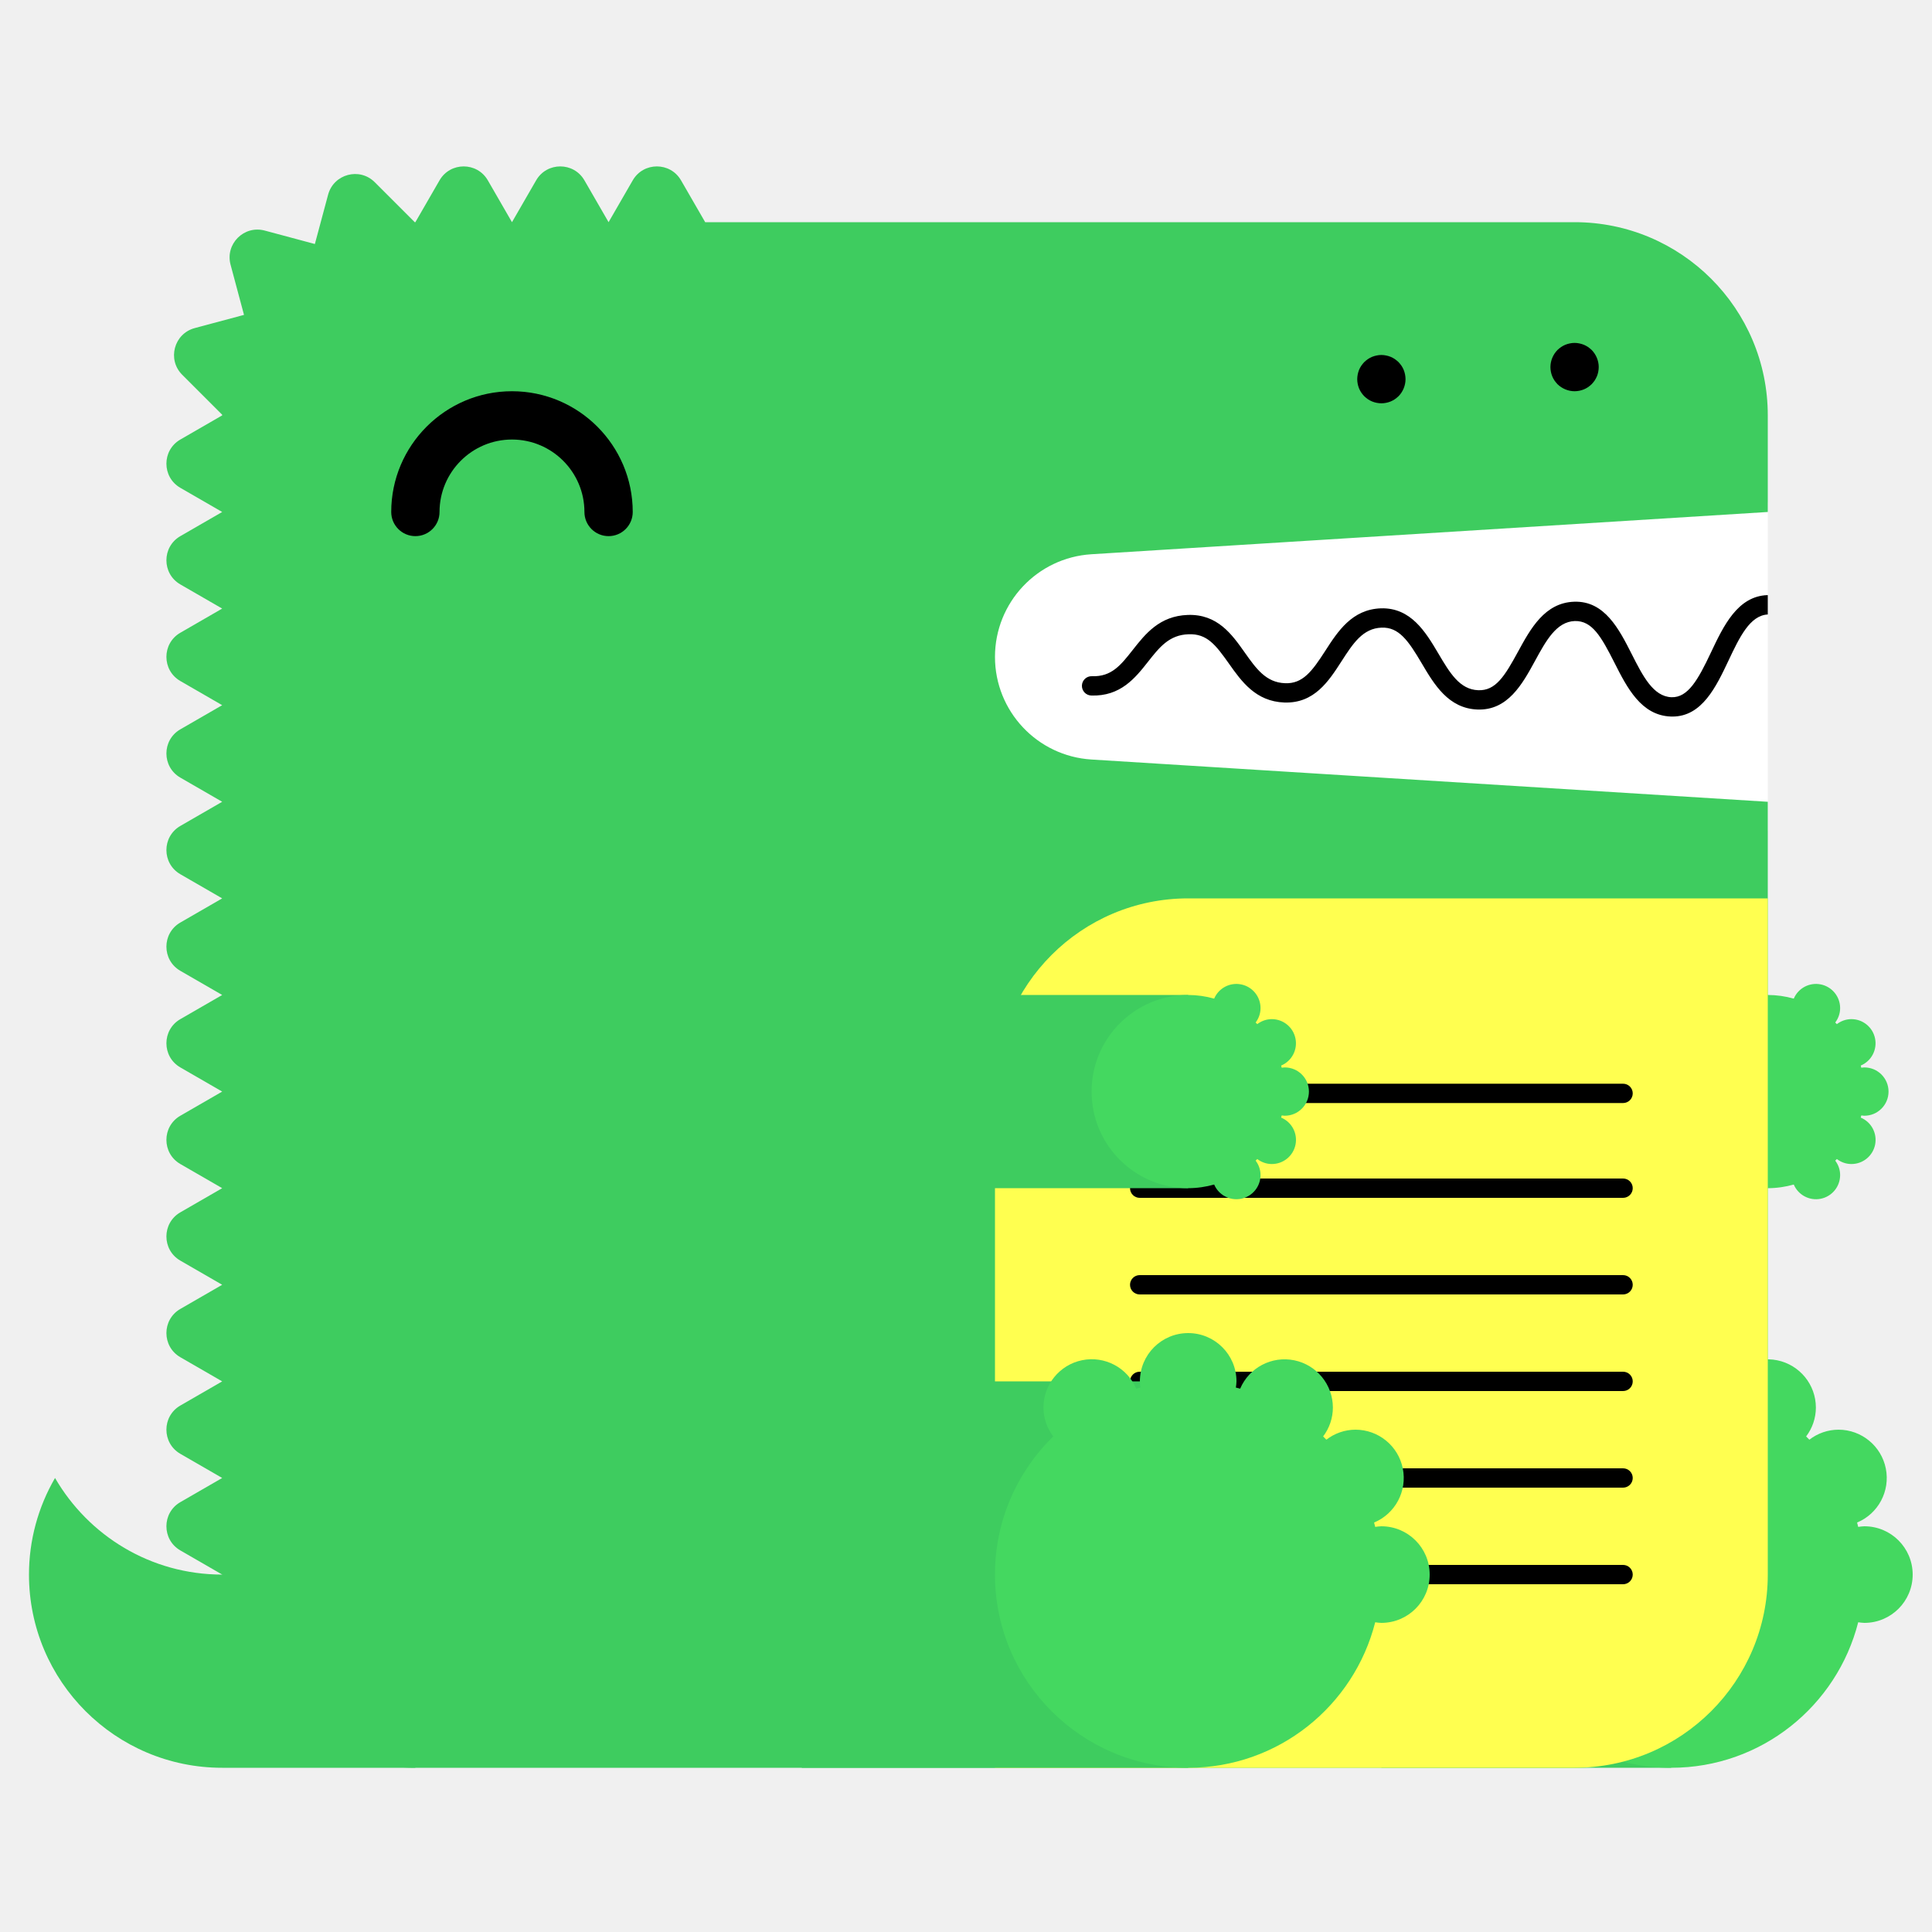
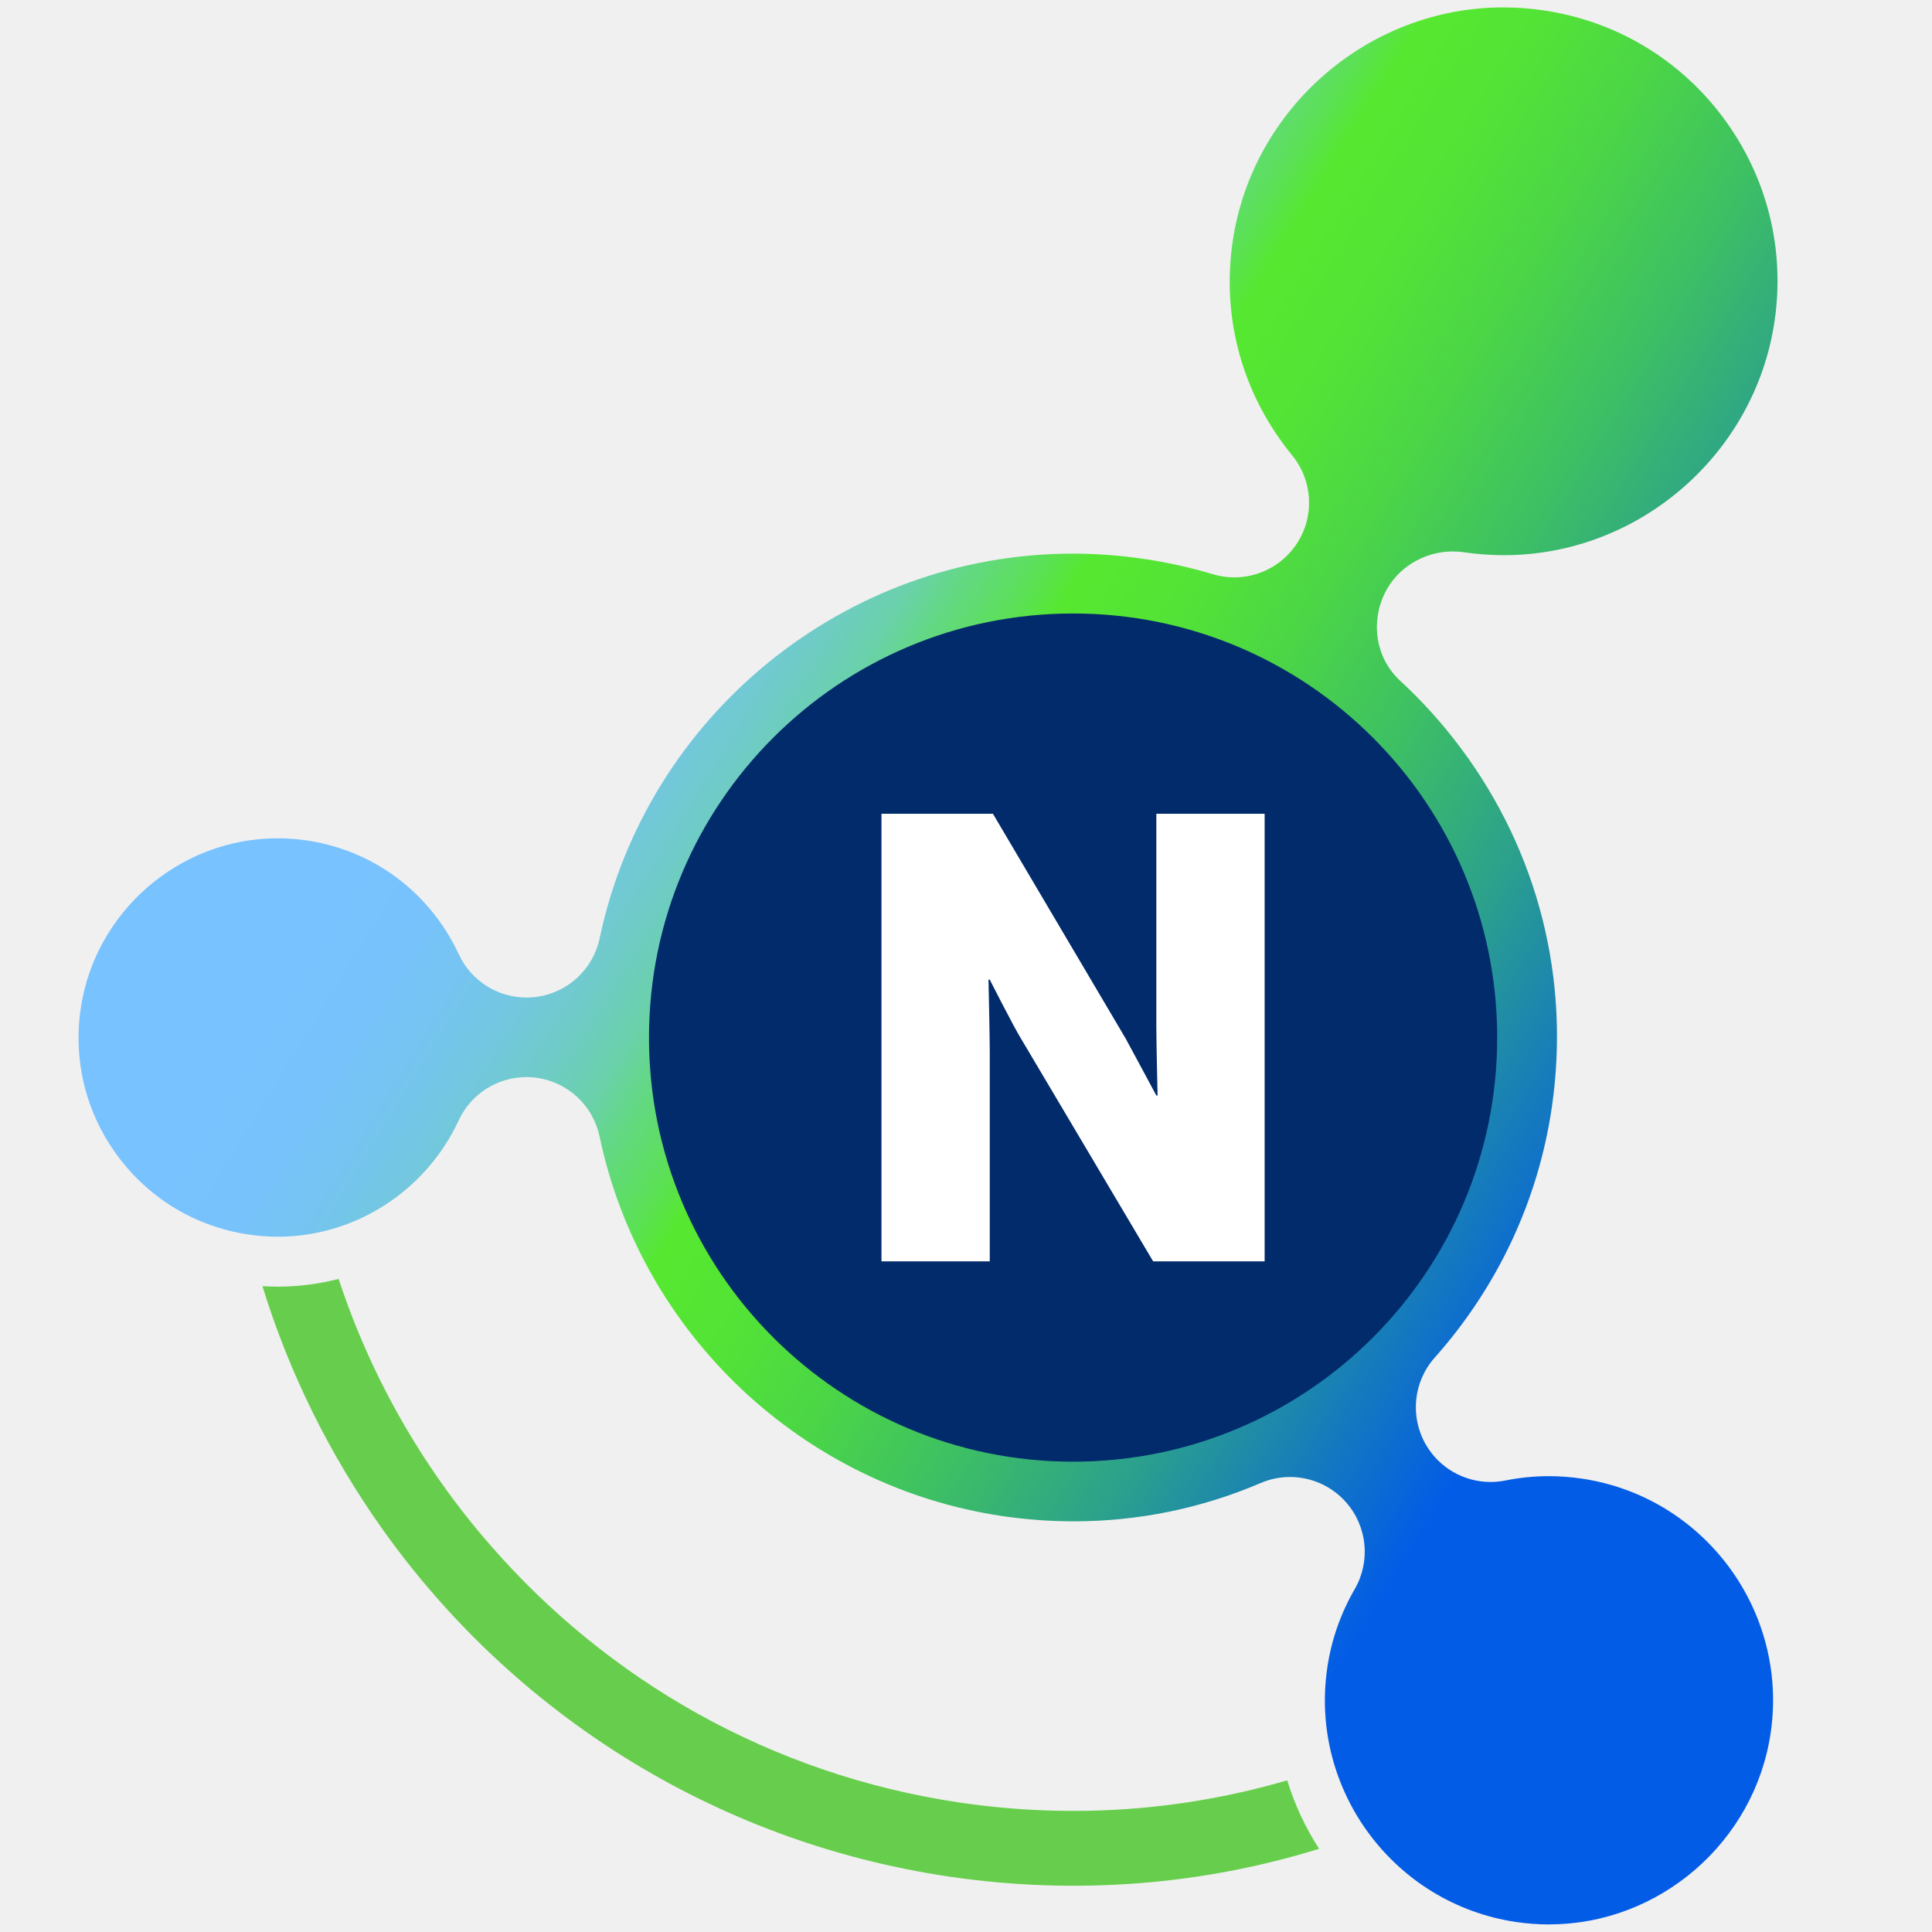
- <svg xmlns="http://www.w3.org/2000/svg" width="200" height="200" viewBox="0 0 200 200">
-   <g fill="none" fill-rule="evenodd">
-     <path fill="#FFF" d="M99 52h84v34H99z" />
-     <path d="M23 163c-7.398 0-13.843-4.027-17.303-10A19.886 19.886 0 0 0 3 163c0 11.046 8.954 20 20 20h20v-20H23z" fill="#3ECC5F" />
-     <path d="M112.98 57.376L183 53V43c0-11.046-8.954-20-20-20H73l-2.5-4.33c-1.112-1.925-3.889-1.925-5 0L63 23l-2.5-4.33c-1.111-1.925-3.889-1.925-5 0L53 23l-2.5-4.33c-1.111-1.925-3.889-1.925-5 0L43 23c-.022 0-.042.003-.065.003l-4.142-4.141c-1.57-1.571-4.252-.853-4.828 1.294l-1.369 5.104-5.192-1.392c-2.148-.575-4.111 1.389-3.535 3.536l1.39 5.193-5.102 1.367c-2.148.576-2.867 3.259-1.296 4.83l4.142 4.142c0 .021-.003.042-.003.064l-4.33 2.5c-1.925 1.111-1.925 3.889 0 5L23 53l-4.33 2.5c-1.925 1.111-1.925 3.889 0 5L23 63l-4.33 2.5c-1.925 1.111-1.925 3.889 0 5L23 73l-4.33 2.5c-1.925 1.111-1.925 3.889 0 5L23 83l-4.33 2.5c-1.925 1.111-1.925 3.889 0 5L23 93l-4.33 2.5c-1.925 1.111-1.925 3.889 0 5L23 103l-4.33 2.5c-1.925 1.111-1.925 3.889 0 5L23 113l-4.33 2.5c-1.925 1.111-1.925 3.889 0 5L23 123l-4.33 2.5c-1.925 1.111-1.925 3.889 0 5L23 133l-4.33 2.5c-1.925 1.111-1.925 3.889 0 5L23 143l-4.33 2.5c-1.925 1.111-1.925 3.889 0 5L23 153l-4.33 2.5c-1.925 1.111-1.925 3.889 0 5L23 163c0 11.046 8.954 20 20 20h120c11.046 0 20-8.954 20-20V83l-70.02-4.376A10.645 10.645 0 0 1 103 68c0-5.621 4.37-10.273 9.98-10.624" fill="#3ECC5F" />
-     <path fill="#3ECC5F" d="M143 183h30v-40h-30z" />
-     <path d="M193 158c-.219 0-.428.037-.639.064-.038-.15-.074-.301-.116-.451A5 5 0 0 0 190.32 148a4.96 4.96 0 0 0-3.016 1.036 26.531 26.531 0 0 0-.335-.336 4.955 4.955 0 0 0 1.011-2.987 5 5 0 0 0-9.599-1.959c-.148-.042-.297-.077-.445-.115.027-.211.064-.42.064-.639a5 5 0 0 0-5-5 5 5 0 0 0-5 5c0 .219.037.428.064.639-.148.038-.297.073-.445.115a4.998 4.998 0 0 0-9.599 1.959c0 1.125.384 2.151 1.011 2.987-3.717 3.632-6.031 8.693-6.031 14.3 0 11.046 8.954 20 20 20 9.339 0 17.16-6.41 19.361-15.064.211.027.42.064.639.064a5 5 0 0 0 5-5 5 5 0 0 0-5-5" fill="#44D860" />
-     <path fill="#3ECC5F" d="M153 123h30v-20h-30z" />
-     <path d="M193 115.5a2.5 2.5 0 1 0 0-5c-.109 0-.214.019-.319.032-.02-.075-.037-.15-.058-.225a2.501 2.501 0 0 0-.963-4.807c-.569 0-1.088.197-1.508.518a6.653 6.653 0 0 0-.168-.168c.314-.417.506-.931.506-1.494a2.5 2.5 0 0 0-4.8-.979A9.987 9.987 0 0 0 183 103c-5.522 0-10 4.478-10 10s4.478 10 10 10c.934 0 1.833-.138 2.69-.377a2.5 2.5 0 0 0 4.8-.979c0-.563-.192-1.077-.506-1.494.057-.055.113-.111.168-.168.42.321.939.518 1.508.518a2.5 2.5 0 0 0 .963-4.807c.021-.074.038-.15.058-.225.105.013.21.032.319.032" fill="#44D860" />
-     <path d="M63 55.5a2.5 2.5 0 0 1-2.5-2.5c0-4.136-3.364-7.5-7.5-7.5s-7.5 3.364-7.5 7.5a2.5 2.5 0 1 1-5 0c0-6.893 5.607-12.5 12.5-12.5S65.5 46.107 65.5 53a2.5 2.5 0 0 1-2.5 2.5" fill="#000" />
-     <path d="M103 183h60c11.046 0 20-8.954 20-20V93h-60c-11.046 0-20 8.954-20 20v70z" fill="#FFFF50" />
-     <path d="M168.02 124h-50.04a1 1 0 1 1 0-2h50.04a1 1 0 1 1 0 2m0 20h-50.04a1 1 0 1 1 0-2h50.04a1 1 0 1 1 0 2m0 20h-50.04a1 1 0 1 1 0-2h50.04a1 1 0 1 1 0 2m0-49.814h-50.04a1 1 0 1 1 0-2h50.04a1 1 0 1 1 0 2m0 19.814h-50.04a1 1 0 1 1 0-2h50.04a1 1 0 1 1 0 2m0 20h-50.04a1 1 0 1 1 0-2h50.04a1 1 0 1 1 0 2M183 61.611c-.012 0-.022-.006-.034-.005-3.09.105-4.552 3.196-5.842 5.923-1.346 2.85-2.387 4.703-4.093 4.647-1.889-.068-2.969-2.202-4.113-4.46-1.314-2.594-2.814-5.536-5.963-5.426-3.046.104-4.513 2.794-5.807 5.167-1.377 2.528-2.314 4.065-4.121 3.994-1.927-.07-2.951-1.805-4.136-3.813-1.321-2.236-2.848-4.75-5.936-4.664-2.994.103-4.465 2.385-5.763 4.4-1.373 2.13-2.335 3.428-4.165 3.351-1.973-.07-2.992-1.51-4.171-3.177-1.324-1.873-2.816-3.993-5.895-3.89-2.928.1-4.399 1.97-5.696 3.618-1.232 1.564-2.194 2.802-4.229 2.724a1 1 0 0 0-.072 2c3.017.101 4.545-1.8 5.872-3.487 1.177-1.496 2.193-2.787 4.193-2.855 1.926-.082 2.829 1.115 4.195 3.045 1.297 1.834 2.769 3.914 5.731 4.021 3.103.104 4.596-2.215 5.918-4.267 1.182-1.834 2.202-3.417 4.15-3.484 1.793-.067 2.769 1.35 4.145 3.681 1.297 2.197 2.766 4.686 5.787 4.796 3.125.108 4.634-2.62 5.949-5.035 1.139-2.088 2.214-4.06 4.119-4.126 1.793-.042 2.728 1.595 4.111 4.33 1.292 2.553 2.757 5.445 5.825 5.556l.169.003c3.064 0 4.518-3.075 5.805-5.794 1.139-2.41 2.217-4.68 4.067-4.773v-2z" fill="#000" />
-     <path fill="#3ECC5F" d="M83 183h40v-40H83z" />
-     <path d="M143 158c-.219 0-.428.037-.639.064-.038-.15-.074-.301-.116-.451A5 5 0 0 0 140.32 148a4.96 4.96 0 0 0-3.016 1.036 26.531 26.531 0 0 0-.335-.336 4.955 4.955 0 0 0 1.011-2.987 5 5 0 0 0-9.599-1.959c-.148-.042-.297-.077-.445-.115.027-.211.064-.42.064-.639a5 5 0 0 0-5-5 5 5 0 0 0-5 5c0 .219.037.428.064.639-.148.038-.297.073-.445.115a4.998 4.998 0 0 0-9.599 1.959c0 1.125.384 2.151 1.011 2.987-3.717 3.632-6.031 8.693-6.031 14.3 0 11.046 8.954 20 20 20 9.339 0 17.16-6.41 19.361-15.064.211.027.42.064.639.064a5 5 0 0 0 5-5 5 5 0 0 0-5-5" fill="#44D860" />
-     <path fill="#3ECC5F" d="M83 123h40v-20H83z" />
-     <path d="M133 115.5a2.5 2.5 0 1 0 0-5c-.109 0-.214.019-.319.032-.02-.075-.037-.15-.058-.225a2.501 2.501 0 0 0-.963-4.807c-.569 0-1.088.197-1.508.518a6.653 6.653 0 0 0-.168-.168c.314-.417.506-.931.506-1.494a2.5 2.5 0 0 0-4.8-.979A9.987 9.987 0 0 0 123 103c-5.522 0-10 4.478-10 10s4.478 10 10 10c.934 0 1.833-.138 2.69-.377a2.5 2.5 0 0 0 4.8-.979c0-.563-.192-1.077-.506-1.494.057-.055.113-.111.168-.168.42.321.939.518 1.508.518a2.5 2.5 0 0 0 .963-4.807c.021-.074.038-.15.058-.225.105.013.21.032.319.032" fill="#44D860" />
-     <path d="M143 41.75c-.16 0-.33-.02-.49-.05a2.52 2.52 0 0 1-.47-.14c-.15-.06-.29-.14-.431-.23-.13-.09-.259-.2-.38-.31-.109-.12-.219-.24-.309-.38s-.17-.28-.231-.43a2.619 2.619 0 0 1-.189-.96c0-.16.02-.33.05-.49.03-.16.08-.31.139-.47.061-.15.141-.29.231-.43.09-.13.2-.26.309-.38.121-.11.25-.22.38-.31.141-.09.281-.17.431-.23.149-.06.31-.11.47-.14.32-.07.65-.07.98 0 .159.03.32.08.47.14.149.06.29.14.43.23.13.09.259.2.38.31.11.12.22.25.31.38.09.14.17.28.23.43.06.16.11.31.14.47.029.16.05.33.05.49 0 .66-.271 1.31-.73 1.77-.121.11-.25.22-.38.31-.14.09-.281.17-.43.23a2.565 2.565 0 0 1-.96.19m20-1.25c-.66 0-1.3-.27-1.771-.73a3.802 3.802 0 0 1-.309-.38c-.09-.14-.17-.28-.231-.43a2.619 2.619 0 0 1-.189-.96c0-.66.27-1.3.729-1.77.121-.11.25-.22.38-.31.141-.09.281-.17.431-.23.149-.06.31-.11.47-.14.32-.07.66-.07.98 0 .159.03.32.08.47.14.149.06.29.14.43.23.13.09.259.2.38.31.459.47.73 1.11.73 1.77 0 .16-.021.33-.05.49-.03.16-.08.32-.14.47-.07.15-.14.29-.23.43-.09.13-.2.26-.31.38-.121.11-.25.22-.38.31-.14.09-.281.17-.43.23a2.565 2.565 0 0 1-.96.19" fill="#000" />
-   </g>
+ <svg xmlns="http://www.w3.org/2000/svg" id="Layer_1" width="512" height="512" viewBox="0 0 512 512">
+   <defs>
+     <style>.cls-1{fill:url(#linear-gradient);}.cls-2{fill:#fff;}.cls-3{fill:#67ce4d;}.cls-4{fill:#022b6b;}</style>
+     <linearGradient id="linear-gradient" x1="659.24" y1="1018.34" x2="175.55" y2="809.78" gradientTransform="translate(59.16 -738.14) rotate(8.36)" gradientUnits="userSpaceOnUse">
+       <stop offset=".26" stop-color="#035ce6" />
+       <stop offset=".32" stop-color="#1478c0" />
+       <stop offset=".4" stop-color="#2ba08d" />
+       <stop offset=".48" stop-color="#3dbf64" />
+       <stop offset=".55" stop-color="#4bd547" />
+       <stop offset=".61" stop-color="#53e336" />
+       <stop offset=".66" stop-color="#56e830" />
+       <stop offset=".68" stop-color="#5ce058" />
+       <stop offset=".71" stop-color="#63d884" />
+       <stop offset=".73" stop-color="#6ad1aa" />
+       <stop offset=".76" stop-color="#6fcbc9" />
+       <stop offset=".79" stop-color="#73c7e0" />
+       <stop offset=".82" stop-color="#75c4f1" />
+       <stop offset=".85" stop-color="#77c2fb" />
+       <stop offset=".89" stop-color="#78c2ff" />
+     </linearGradient>
+   </defs>
+   <path class="cls-3" d="M349.56,489.96c-30.75,9.5-63.94,12.34-97.85,7.39-62.94-9.3-116.12-43.94-150.36-92.11-13.86-19.53-24.68-41.24-31.8-64.39,1.32.07,2.64.13,4.03.13,5.54,0,11.02-.73,16.16-2.05,8.58,26.06,22.3,50.01,40.12,70.46,31.08,35.76,74.42,60.96,124.77,68.35,29.89,4.35,59.18,2.05,86.5-5.94,1.98,6.47,4.82,12.54,8.45,18.14Z" />
+   <path class="cls-1" d="M410.56,510c-2.89,0-5.82-.22-8.71-.64-32.38-4.76-54.87-34.98-50.11-67.38,1.08-7.36,3.53-14.37,7.27-20.84,4.27-7.37,3.34-16.66-2.31-23.04-3.84-4.34-9.27-6.68-14.83-6.68-2.62,0-5.25.52-7.76,1.59-15.8,6.75-32.48,10.16-49.56,10.16-6.27,0-12.6-.47-18.8-1.38-52.9-7.77-95.85-48.21-106.86-100.62-1.76-8.35-8.66-14.63-17.13-15.6-.75-.09-1.5-.13-2.25-.13-7.64,0-14.68,4.42-17.95,11.47-8.69,18.73-27.48,30.83-47.89,30.83-2.57,0-5.18-.19-7.74-.57-13.95-2.05-26.26-9.41-34.67-20.72-8.42-11.31-11.92-25.22-9.87-39.18,3.78-25.72,26.2-45.11,52.15-45.11,2.57,0,5.18.19,7.74.57,13.95,2.05,26.26,9.4,34.67,20.71,2.21,2.97,4.1,6.15,5.63,9.44,3.26,7.06,10.32,11.48,17.96,11.48.74,0,1.49-.04,2.24-.13,8.48-.96,15.38-7.25,17.14-15.59,12.43-59.05,65.13-101.92,125.31-101.92,6.24,0,12.56.46,18.79,1.38,6.25.92,12.45,2.29,18.43,4.08,1.87.56,3.79.83,5.67.83,6.49,0,12.73-3.21,16.47-8.82,4.83-7.24,4.36-16.78-1.15-23.51-.75-.92-1.48-1.85-2.19-2.81-11.58-15.56-16.4-34.69-13.58-53.87,5.19-35.37,36.02-62.04,71.71-62.04,3.54,0,7.12.26,10.63.78,19.18,2.82,36.12,12.93,47.69,28.49,11.57,15.55,16.39,34.68,13.58,53.86-5.2,35.37-36.02,62.04-71.71,62.04-3.54,0-7.12-.26-10.63-.78-.97-.14-1.95-.21-2.92-.21-7.58,0-14.81,4.28-18.12,11.23-3.74,7.84-2.22,17.15,4.16,23.04,5.89,5.42,11.34,11.48,16.2,18.02,20.44,27.47,28.95,61.26,23.97,95.14-3.61,24.56-14.34,47.46-31.02,66.22-5.66,6.37-6.61,15.63-2.36,23.02,3.58,6.22,10.17,9.93,17.15,9.93,1.3,0,2.62-.13,3.92-.39,3.78-.76,7.65-1.15,11.51-1.15,2.89,0,5.82.22,8.71.64,32.38,4.76,54.87,34.99,50.11,67.38-4.25,28.94-29.48,50.76-58.68,50.76Z" />
+   <circle class="cls-4" cx="284.38" cy="274.97" r="112.39" />
+   <path class="cls-2" d="M233.61,215.66h29.53l35.17,59.56c1.82,3.32,8.13,15.1,8.13,15.1h.33s-.33-14.27-.33-18.42v-56.25h28.7v118.63h-29.54l-34.84-58.73c-1.99-3.15-8.46-15.93-8.46-15.93h-.34s.34,15.26.34,19.41v55.25h-28.7v-118.63Z" />
</svg>
